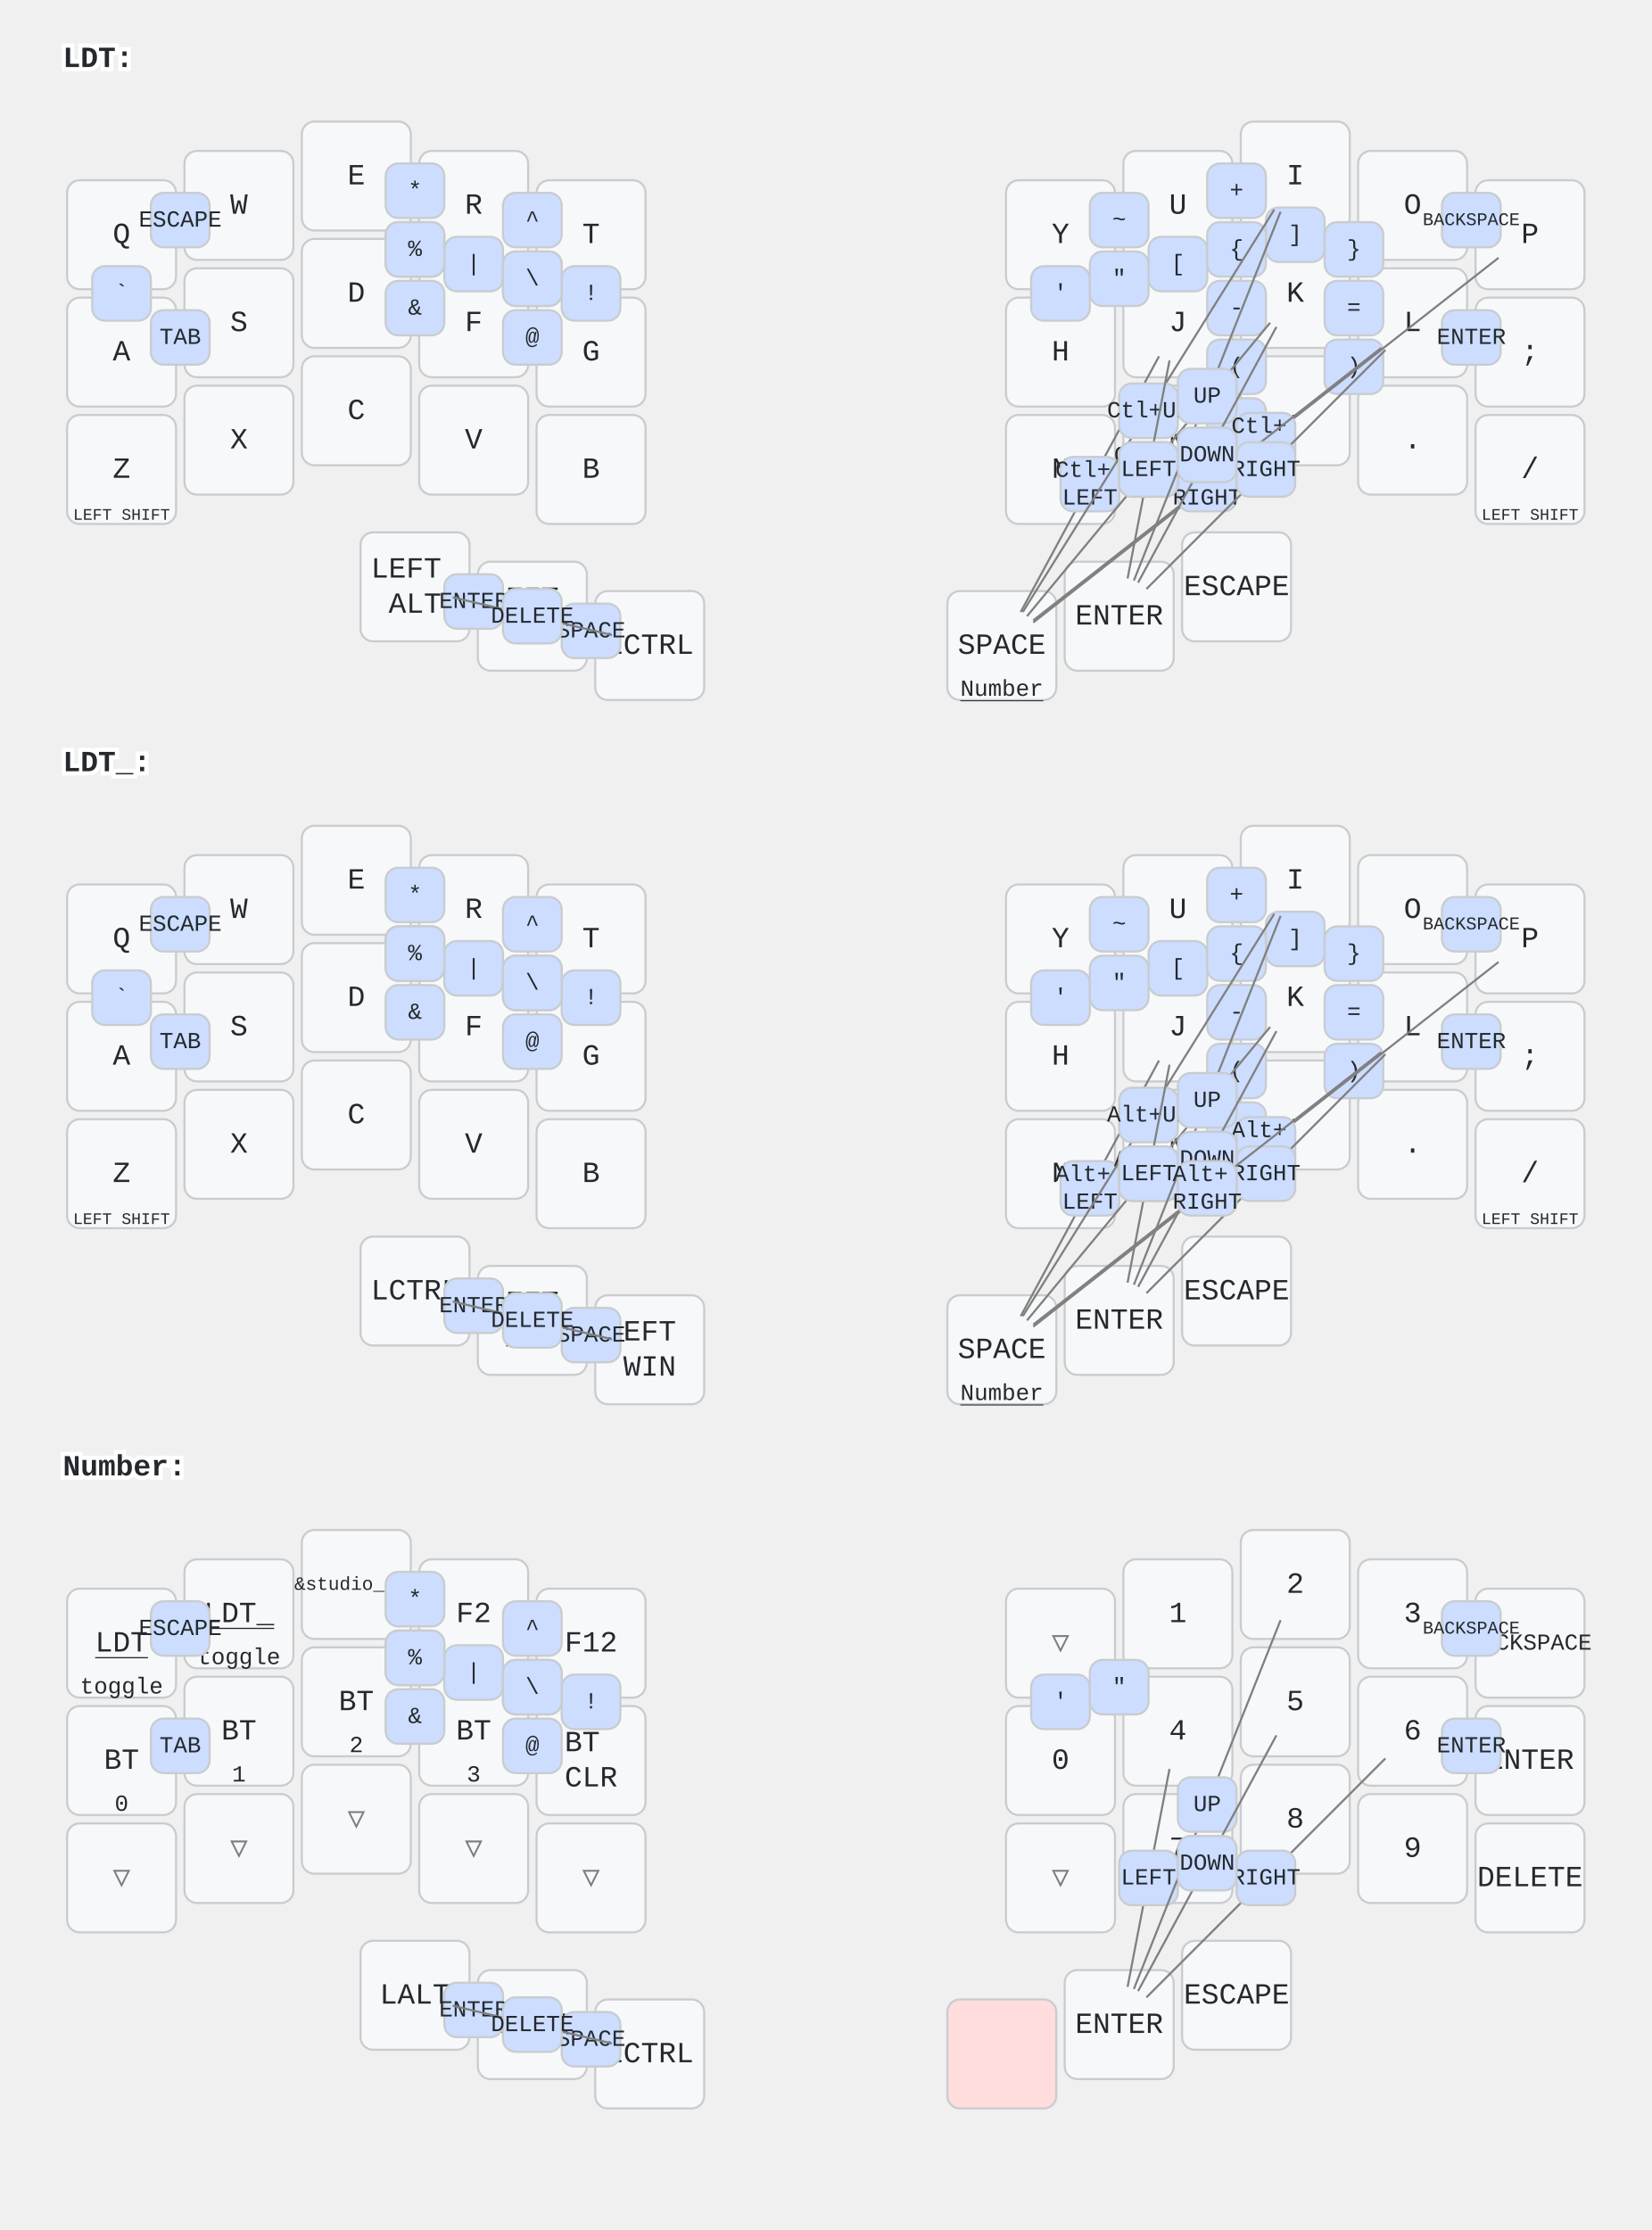
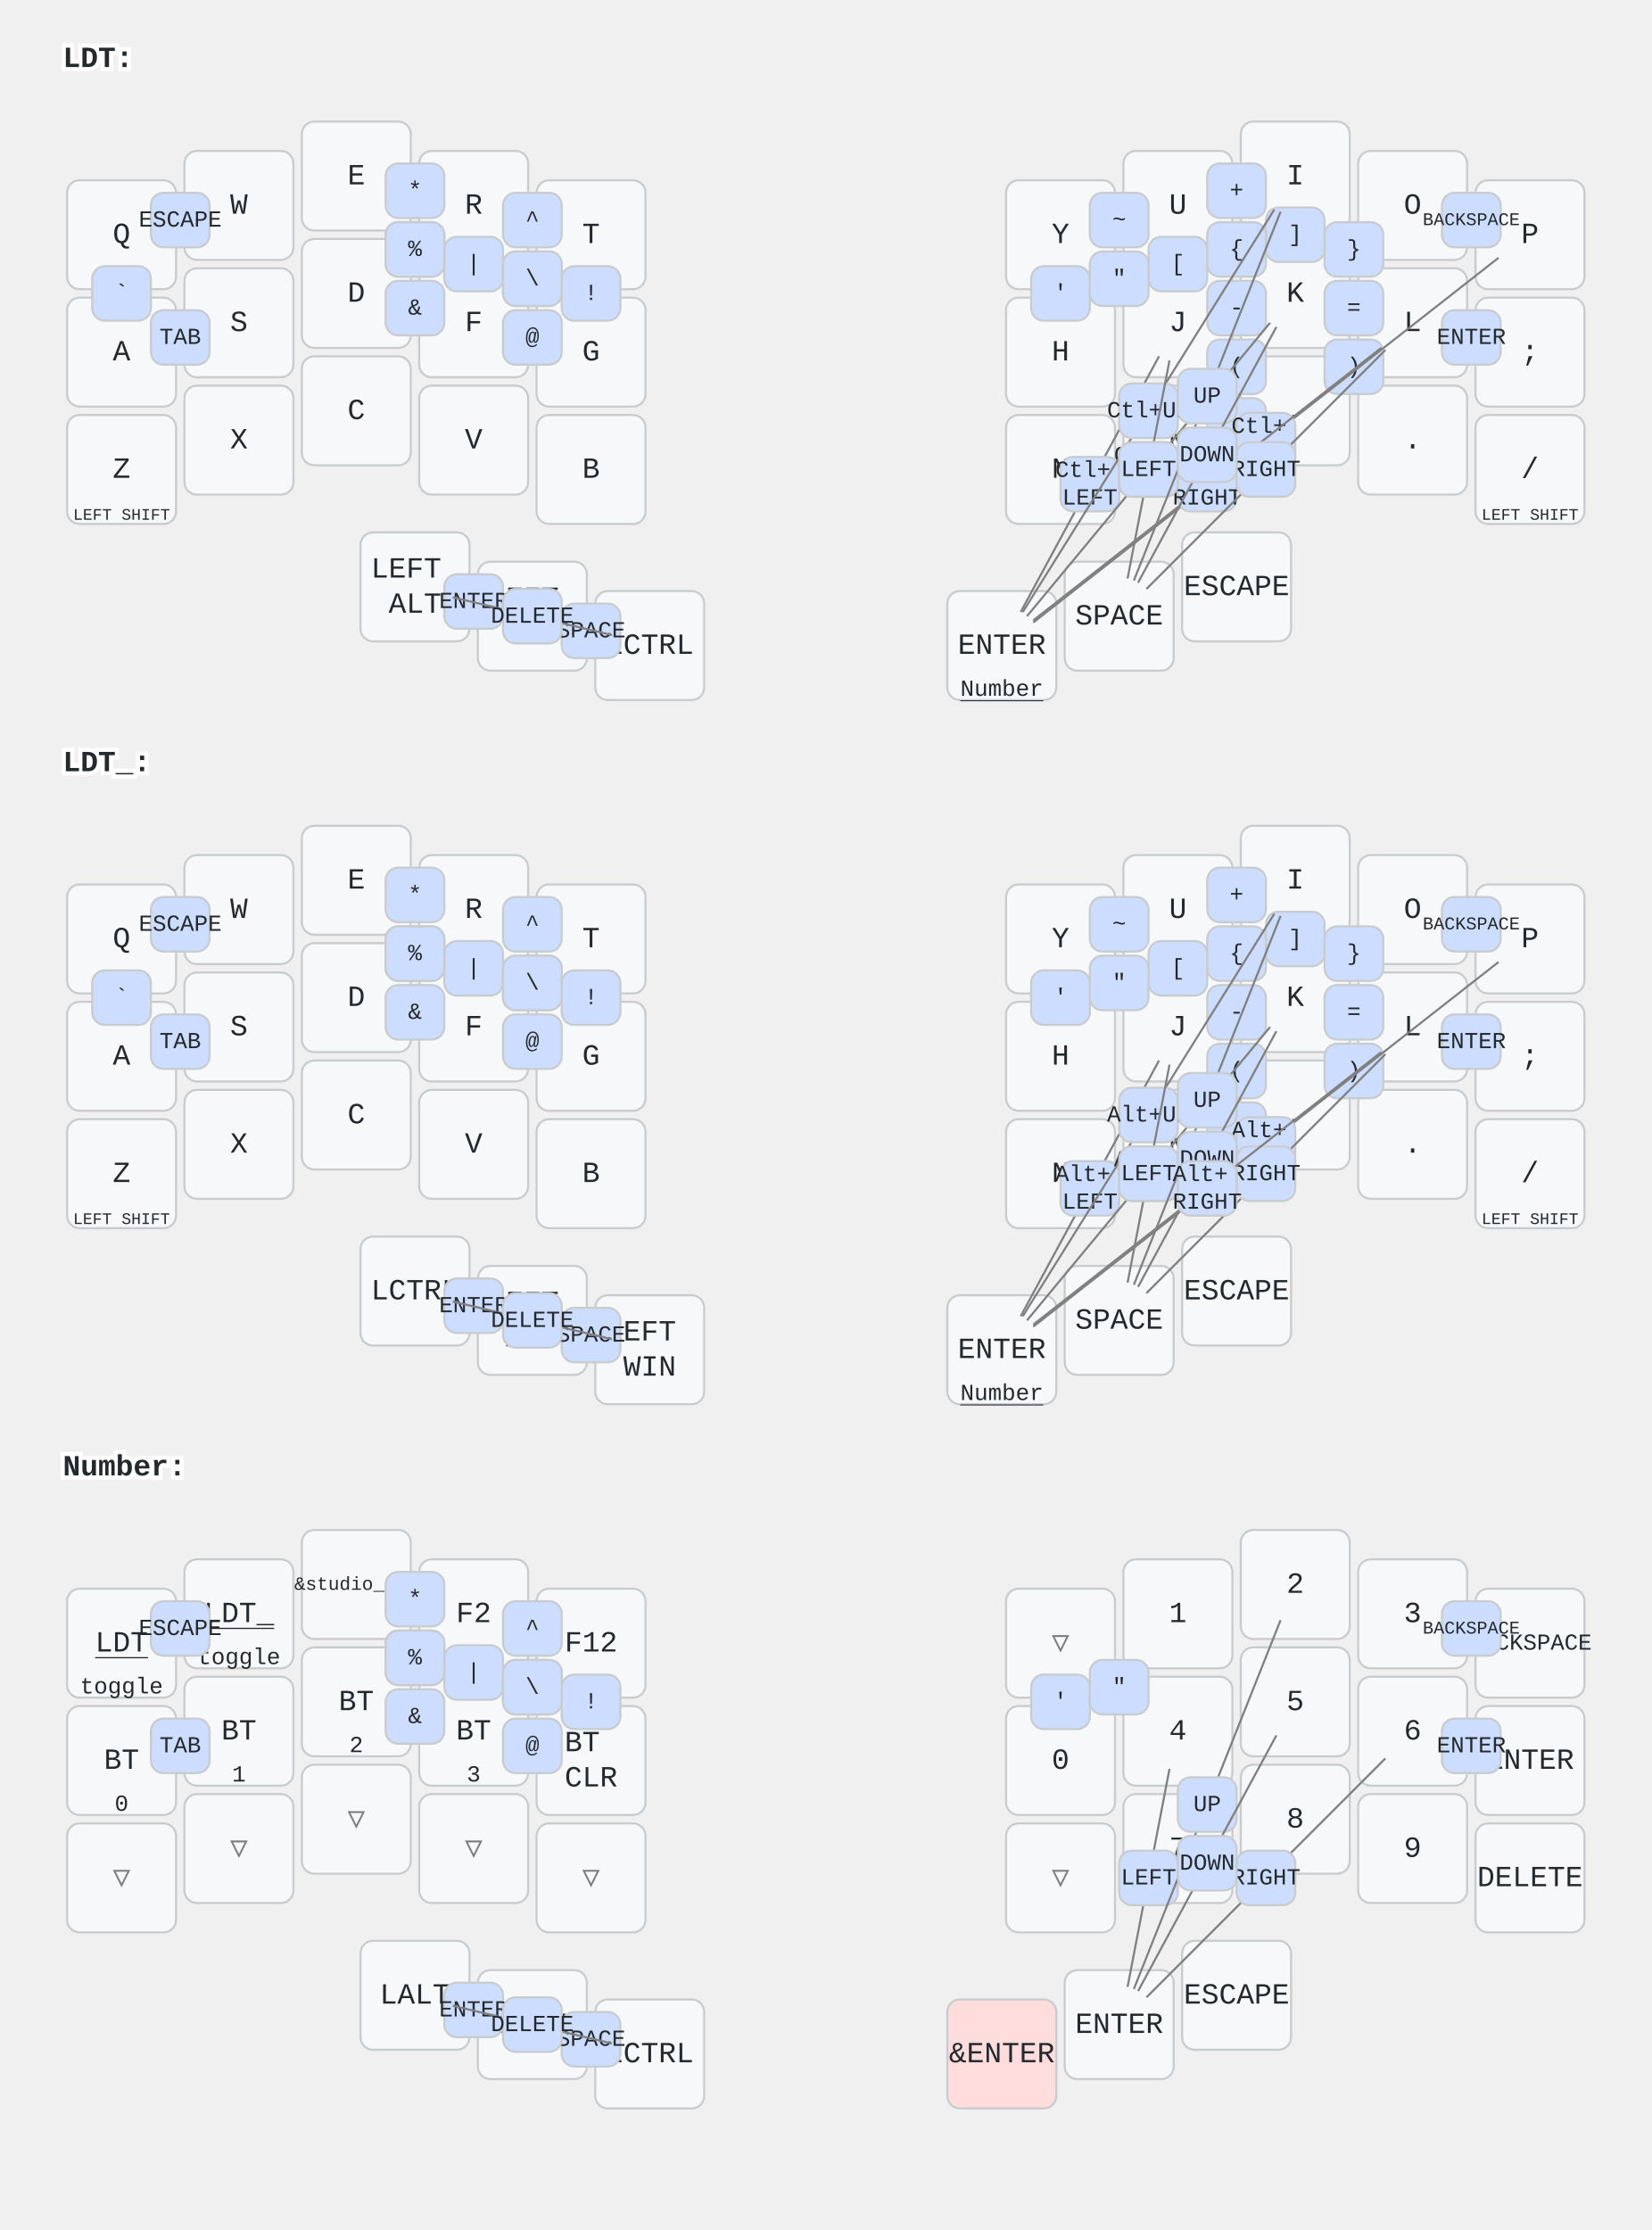
<svg xmlns="http://www.w3.org/2000/svg" width="788" height="1064" viewBox="0 0 788 1064" class="keymap">
  <style>/* inherit to force styles through use tags */
svg path {
    fill: inherit;
}

/* font and background color specifications */
svg.keymap {
    font-family: SFMono-Regular,Consolas,Liberation Mono,Menlo,monospace;
    font-size: 14px;
    font-kerning: normal;
    text-rendering: optimizeLegibility;
    fill: #24292e;
}

/* default key styling */
rect.key {
    fill: #f6f8fa;
}

rect.key, rect.combo {
    stroke: #c9cccf;
    stroke-width: 1;
}

/* default key side styling, only used is draw_key_sides is set */
rect.side {
    filter: brightness(90%);
}

/* color accent for combo boxes */
rect.combo, rect.combo-separate {
    fill: #cdf;
}

/* color accent for held keys */
rect.held, rect.combo.held {
    fill: #fdd;
}

/* color accent for ghost (optional) keys */
rect.ghost, rect.combo.ghost {
    stroke-dasharray: 4, 4;
    stroke-width: 2;
}

text {
    text-anchor: middle;
    dominant-baseline: middle;
}

/* styling for layer labels */
text.label {
    font-weight: bold;
    text-anchor: start;
    stroke: white;
    stroke-width: 4;
    paint-order: stroke;
}

/* styling for optional footer */
text.footer {
    text-anchor: end;
    dominant-baseline: auto;
    stroke: white;
    stroke-width: 4;
    paint-order: stroke;
}

/* styling for combo tap, and key non-tap label text */
text.combo, text.hold, text.shifted, text.left, text.right {
    font-size: 11px;
}

text.hold {
    text-anchor: middle;
    dominant-baseline: auto;
}

text.shifted {
    text-anchor: middle;
    dominant-baseline: hanging;
}

text.left {
    text-anchor: start;
}

text.right {
    text-anchor: end;
}

text.layer-activator {
    text-decoration: underline;
}

/* styling for hold/shifted label text in combo box */
text.combo.hold, text.combo.shifted, text.combo.left, text.combo.right {
    font-size: 8px;
}

/* lighter symbol for transparent keys */
text.trans {
    fill: #7b7e81;
}

/* styling for combo dendrons */
path.combo {
    stroke-width: 1;
    stroke: gray;
    fill: none;
}

/* Start Tabler Icons Cleanup */
/* cannot use height/width with glyphs */
.icon-tabler &gt; path {
    fill: inherit;
    stroke: inherit;
    stroke-width: 2;
}
/* hide tabler's default box */
.icon-tabler &gt; path[stroke="none"][fill="none"] {
    visibility: hidden;
}
/* End Tabler Icons Cleanup */
</style>
  <g transform="translate(30, 0)" class="layer-LDT">
    <text x="0" y="28" class="label" id="LDT">LDT:</text>
    <g transform="translate(0, 56)">
      <g transform="translate(28, 56)" class="key keypos-0">
        <rect rx="6" ry="6" x="-26" y="-26" width="52" height="52" class="key" />
        <text x="0" y="0" class="key tap">Q</text>
      </g>
      <g transform="translate(84, 42)" class="key keypos-1">
        <rect rx="6" ry="6" x="-26" y="-26" width="52" height="52" class="key" />
        <text x="0" y="0" class="key tap">W</text>
      </g>
      <g transform="translate(140, 28)" class="key keypos-2">
        <rect rx="6" ry="6" x="-26" y="-26" width="52" height="52" class="key" />
        <text x="0" y="0" class="key tap">E</text>
      </g>
      <g transform="translate(196, 42)" class="key keypos-3">
        <rect rx="6" ry="6" x="-26" y="-26" width="52" height="52" class="key" />
        <text x="0" y="0" class="key tap">R</text>
      </g>
      <g transform="translate(252, 56)" class="key keypos-4">
        <rect rx="6" ry="6" x="-26" y="-26" width="52" height="52" class="key" />
        <text x="0" y="0" class="key tap">T</text>
      </g>
      <g transform="translate(476, 56)" class="key keypos-5">
        <rect rx="6" ry="6" x="-26" y="-26" width="52" height="52" class="key" />
        <text x="0" y="0" class="key tap">Y</text>
      </g>
      <g transform="translate(532, 42)" class="key keypos-6">
        <rect rx="6" ry="6" x="-26" y="-26" width="52" height="52" class="key" />
        <text x="0" y="0" class="key tap">U</text>
      </g>
      <g transform="translate(588, 28)" class="key keypos-7">
        <rect rx="6" ry="6" x="-26" y="-26" width="52" height="52" class="key" />
        <text x="0" y="0" class="key tap">I</text>
      </g>
      <g transform="translate(644, 42)" class="key keypos-8">
        <rect rx="6" ry="6" x="-26" y="-26" width="52" height="52" class="key" />
        <text x="0" y="0" class="key tap">O</text>
      </g>
      <g transform="translate(700, 56)" class="key keypos-9">
        <rect rx="6" ry="6" x="-26" y="-26" width="52" height="52" class="key" />
        <text x="0" y="0" class="key tap">P</text>
      </g>
      <g transform="translate(28, 112)" class="key keypos-10">
        <rect rx="6" ry="6" x="-26" y="-26" width="52" height="52" class="key" />
        <text x="0" y="0" class="key tap">A</text>
      </g>
      <g transform="translate(84, 98)" class="key keypos-11">
        <rect rx="6" ry="6" x="-26" y="-26" width="52" height="52" class="key" />
        <text x="0" y="0" class="key tap">S</text>
      </g>
      <g transform="translate(140, 84)" class="key keypos-12">
        <rect rx="6" ry="6" x="-26" y="-26" width="52" height="52" class="key" />
        <text x="0" y="0" class="key tap">D</text>
      </g>
      <g transform="translate(196, 98)" class="key keypos-13">
        <rect rx="6" ry="6" x="-26" y="-26" width="52" height="52" class="key" />
        <text x="0" y="0" class="key tap">F</text>
      </g>
      <g transform="translate(252, 112)" class="key keypos-14">
        <rect rx="6" ry="6" x="-26" y="-26" width="52" height="52" class="key" />
        <text x="0" y="0" class="key tap">G</text>
      </g>
      <g transform="translate(476, 112)" class="key keypos-15">
        <rect rx="6" ry="6" x="-26" y="-26" width="52" height="52" class="key" />
        <text x="0" y="0" class="key tap">H</text>
      </g>
      <g transform="translate(532, 98)" class="key keypos-16">
        <rect rx="6" ry="6" x="-26" y="-26" width="52" height="52" class="key" />
        <text x="0" y="0" class="key tap">J</text>
      </g>
      <g transform="translate(588, 84)" class="key keypos-17">
        <rect rx="6" ry="6" x="-26" y="-26" width="52" height="52" class="key" />
        <text x="0" y="0" class="key tap">K</text>
      </g>
      <g transform="translate(644, 98)" class="key keypos-18">
        <rect rx="6" ry="6" x="-26" y="-26" width="52" height="52" class="key" />
        <text x="0" y="0" class="key tap">L</text>
      </g>
      <g transform="translate(700, 112)" class="key keypos-19">
        <rect rx="6" ry="6" x="-26" y="-26" width="52" height="52" class="key" />
        <text x="0" y="0" class="key tap">;</text>
      </g>
      <g transform="translate(28, 168)" class="key keypos-20">
        <rect rx="6" ry="6" x="-26" y="-26" width="52" height="52" class="key" />
        <text x="0" y="0" class="key tap">Z</text>
        <text x="0" y="24" class="key hold">
          <tspan style="font-size: 70%">LEFT SHIFT</tspan>
        </text>
      </g>
      <g transform="translate(84, 154)" class="key keypos-21">
        <rect rx="6" ry="6" x="-26" y="-26" width="52" height="52" class="key" />
        <text x="0" y="0" class="key tap">X</text>
      </g>
      <g transform="translate(140, 140)" class="key keypos-22">
        <rect rx="6" ry="6" x="-26" y="-26" width="52" height="52" class="key" />
        <text x="0" y="0" class="key tap">C</text>
      </g>
      <g transform="translate(196, 154)" class="key keypos-23">
        <rect rx="6" ry="6" x="-26" y="-26" width="52" height="52" class="key" />
        <text x="0" y="0" class="key tap">V</text>
      </g>
      <g transform="translate(252, 168)" class="key keypos-24">
        <rect rx="6" ry="6" x="-26" y="-26" width="52" height="52" class="key" />
        <text x="0" y="0" class="key tap">B</text>
      </g>
      <g transform="translate(476, 168)" class="key keypos-25">
        <rect rx="6" ry="6" x="-26" y="-26" width="52" height="52" class="key" />
        <text x="0" y="0" class="key tap">N</text>
      </g>
      <g transform="translate(532, 154)" class="key keypos-26">
        <rect rx="6" ry="6" x="-26" y="-26" width="52" height="52" class="key" />
        <text x="0" y="0" class="key tap">M</text>
      </g>
      <g transform="translate(588, 140)" class="key keypos-27">
        <rect rx="6" ry="6" x="-26" y="-26" width="52" height="52" class="key" />
        <text x="0" y="0" class="key tap">,</text>
      </g>
      <g transform="translate(644, 154)" class="key keypos-28">
        <rect rx="6" ry="6" x="-26" y="-26" width="52" height="52" class="key" />
        <text x="0" y="0" class="key tap">.</text>
      </g>
      <g transform="translate(700, 168)" class="key keypos-29">
        <rect rx="6" ry="6" x="-26" y="-26" width="52" height="52" class="key" />
        <text x="0" y="0" class="key tap">/</text>
        <text x="0" y="24" class="key hold">
          <tspan style="font-size: 70%">LEFT SHIFT</tspan>
        </text>
      </g>
      <g transform="translate(168, 224)" class="key keypos-30">
        <rect rx="6" ry="6" x="-26" y="-26" width="52" height="52" class="key" />
        <text x="0" y="0" class="key tap">
          <tspan x="0" dy="-0.6em">LEFT</tspan>
          <tspan x="0" dy="1.2em">ALT</tspan>
        </text>
      </g>
      <g transform="translate(224, 238)" class="key keypos-31">
        <rect rx="6" ry="6" x="-26" y="-26" width="52" height="52" class="key" />
        <text x="0" y="0" class="key tap">
          <tspan x="0" dy="-0.6em">LEFT</tspan>
          <tspan x="0" dy="1.2em">WIN</tspan>
        </text>
      </g>
      <g transform="translate(280, 252)" class="key keypos-32">
        <rect rx="6" ry="6" x="-26" y="-26" width="52" height="52" class="key" />
        <text x="0" y="0" class="key tap">LCTRL</text>
      </g>
      <g transform="translate(448, 252)" class="key keypos-33">
        <rect rx="6" ry="6" x="-26" y="-26" width="52" height="52" class="key" />
-         <text x="0" y="0" class="key tap">SPACE</text>
+         <text x="0" y="0" class="key tap">ENTER</text>
        <a href="#Number">
          <text x="0" y="24" class="key hold layer-activator">Number</text>
        </a>
      </g>
      <g transform="translate(504, 238)" class="key keypos-34">
        <rect rx="6" ry="6" x="-26" y="-26" width="52" height="52" class="key" />
-         <text x="0" y="0" class="key tap">ENTER</text>
+         <text x="0" y="0" class="key tap">SPACE</text>
      </g>
      <g transform="translate(560, 224)" class="key keypos-35">
        <rect rx="6" ry="6" x="-26" y="-26" width="52" height="52" class="key" />
        <text x="0" y="0" class="key tap">ESCAPE</text>
      </g>
      <g class="combo combopos-0">
        <rect rx="6" ry="6" x="182" y="218" width="28" height="26" class="combo" />
        <text x="196" y="231" class="combo tap">ENTER</text>
      </g>
      <g class="combo combopos-1">
        <rect rx="6" ry="6" x="238" y="232" width="28" height="26" class="combo" />
        <text x="252" y="245" class="combo tap">SPACE</text>
      </g>
      <g class="combo combopos-2">
        <path d="M224,238 l-38,-9" class="combo" />
        <path d="M224,238 l38,9" class="combo" />
        <rect rx="6" ry="6" x="210" y="225" width="28" height="26" class="combo" />
        <text x="224" y="238" class="combo tap">DELETE</text>
      </g>
      <g class="combo combopos-3">
        <rect rx="6" ry="6" x="518" y="57" width="28" height="26" class="combo" />
        <text x="532" y="70" class="combo tap">[</text>
      </g>
      <g class="combo combopos-4">
        <rect rx="6" ry="6" x="574" y="43" width="28" height="26" class="combo" />
        <text x="588" y="56" class="combo tap">]</text>
      </g>
      <g class="combo combopos-5">
        <rect rx="6" ry="6" x="546" y="50" width="28" height="26" class="combo" />
        <text x="560" y="63" class="combo tap">{</text>
      </g>
      <g class="combo combopos-6">
        <rect rx="6" ry="6" x="602" y="50" width="28" height="26" class="combo" />
        <text x="616" y="63" class="combo tap">}</text>
      </g>
      <g class="combo combopos-7">
        <rect rx="6" ry="6" x="546" y="106" width="28" height="26" class="combo" />
        <text x="560" y="119" class="combo tap">(</text>
      </g>
      <g class="combo combopos-8">
        <rect rx="6" ry="6" x="602" y="106" width="28" height="26" class="combo" />
        <text x="616" y="119" class="combo tap">)</text>
      </g>
      <g class="combo combopos-9">
        <rect rx="6" ry="6" x="14" y="71" width="28" height="26" class="combo" />
        <text x="28" y="84" class="combo tap">`</text>
      </g>
      <g class="combo combopos-10">
        <rect rx="6" ry="6" x="490" y="36" width="28" height="26" class="combo" />
        <text x="504" y="49" class="combo tap">~</text>
      </g>
      <g class="combo combopos-11">
        <rect rx="6" ry="6" x="546" y="22" width="28" height="26" class="combo" />
        <text x="560" y="35" class="combo tap">+</text>
      </g>
      <g class="combo combopos-12">
        <rect rx="6" ry="6" x="546" y="78" width="28" height="26" class="combo" />
        <text x="560" y="91" class="combo tap">-</text>
      </g>
      <g class="combo combopos-13">
        <rect rx="6" ry="6" x="546" y="134" width="28" height="26" class="combo" />
        <text x="560" y="147" class="combo tap">_</text>
      </g>
      <g class="combo combopos-14">
        <rect rx="6" ry="6" x="602" y="78" width="28" height="26" class="combo" />
        <text x="616" y="91" class="combo tap">=</text>
      </g>
      <g class="combo combopos-15">
        <rect rx="6" ry="6" x="238" y="71" width="28" height="26" class="combo" />
        <text x="252" y="84" class="combo tap">!</text>
      </g>
      <g class="combo combopos-16">
        <rect rx="6" ry="6" x="182" y="57" width="28" height="26" class="combo" />
        <text x="196" y="70" class="combo tap">|</text>
      </g>
      <g class="combo combopos-17">
        <rect rx="6" ry="6" x="154" y="50" width="28" height="26" class="combo" />
        <text x="168" y="63" class="combo tap">$</text>
      </g>
      <g class="combo combopos-18">
        <rect rx="6" ry="6" x="154" y="50" width="28" height="26" class="combo" />
        <text x="168" y="63" class="combo tap">%</text>
      </g>
      <g class="combo combopos-19">
        <rect rx="6" ry="6" x="154" y="22" width="28" height="26" class="combo" />
        <text x="168" y="35" class="combo tap">*</text>
      </g>
      <g class="combo combopos-20">
        <rect rx="6" ry="6" x="154" y="78" width="28" height="26" class="combo" />
        <text x="168" y="91" class="combo tap">&amp;</text>
      </g>
      <g class="combo combopos-21">
        <rect rx="6" ry="6" x="210" y="64" width="28" height="26" class="combo" />
        <text x="224" y="77" class="combo tap">#</text>
      </g>
      <g class="combo combopos-22">
        <rect rx="6" ry="6" x="210" y="64" width="28" height="26" class="combo" />
        <text x="224" y="77" class="combo tap">\</text>
      </g>
      <g class="combo combopos-23">
        <rect rx="6" ry="6" x="210" y="36" width="28" height="26" class="combo" />
        <text x="224" y="49" class="combo tap">^</text>
      </g>
      <g class="combo combopos-24">
        <rect rx="6" ry="6" x="210" y="92" width="28" height="26" class="combo" />
        <text x="224" y="105" class="combo tap">@</text>
      </g>
      <g class="combo combopos-25">
        <path d="M574,154 l-111,87" class="combo" />
        <path d="M574,154 l111,-87" class="combo" />
        <rect rx="6" ry="6" x="560" y="141" width="28" height="26" class="combo" />
        <text x="574" y="154" class="combo tap">
          <tspan x="574" dy="-0.6em">Ctl+</tspan>
          <tspan x="574" dy="1.2em">BSPC</tspan>
        </text>
      </g>
      <g class="combo combopos-26">
        <path d="M490,175 l-33,61" class="combo" />
        <path d="M490,175 l33,-61" class="combo" />
        <rect rx="6" ry="6" x="476" y="162" width="28" height="26" class="combo" />
        <text x="490" y="175" class="combo tap">
          <tspan x="490" dy="-0.6em">Ctl+</tspan>
          <tspan x="490" dy="1.2em">LEFT</tspan>
        </text>
      </g>
      <g class="combo combopos-27">
        <path d="M518,168 l-58,70" class="combo" />
        <path d="M518,168 l58,-70" class="combo" />
        <rect rx="6" ry="6" x="504" y="155" width="28" height="26" class="combo" />
        <text x="518" y="168" class="combo tap">
          <tspan x="518" dy="-0.6em">Ctl+</tspan>
          <tspan x="518" dy="1.2em">DOWN</tspan>
        </text>
      </g>
      <g class="combo combopos-28">
        <path d="M546,175 l-83,65" class="combo" />
        <path d="M546,175 l83,-65" class="combo" />
        <rect rx="6" ry="6" x="532" y="162" width="28" height="26" class="combo" />
        <text x="546" y="175" class="combo tap">
          <tspan x="546" dy="-0.6em">Ctl+</tspan>
          <tspan x="546" dy="1.2em">RIGHT</tspan>
        </text>
      </g>
      <g class="combo combopos-29">
        <path d="M518,140 l-60,96" class="combo" />
        <path d="M518,140 l60,-96" class="combo" />
        <rect rx="6" ry="6" x="504" y="127" width="28" height="26" class="combo" />
        <text x="518" y="140" class="combo tap">Ctl+UP</text>
      </g>
      <g class="combo combopos-30">
        <path d="M518,168 l-10,52" class="combo" />
        <path d="M518,168 l10,-52" class="combo" />
        <rect rx="6" ry="6" x="504" y="155" width="28" height="26" class="combo" />
        <text x="518" y="168" class="combo tap">LEFT</text>
      </g>
      <g class="combo combopos-31">
        <path d="M574,168 l-57,57" class="combo" />
        <path d="M574,168 l57,-57" class="combo" />
        <rect rx="6" ry="6" x="560" y="155" width="28" height="26" class="combo" />
        <text x="574" y="168" class="combo tap">RIGHT</text>
      </g>
      <g class="combo combopos-32">
        <path d="M546,133 l-35,88" class="combo" />
        <path d="M546,133 l35,-88" class="combo" />
        <rect rx="6" ry="6" x="532" y="120" width="28" height="26" class="combo" />
        <text x="546" y="133" class="combo tap">UP</text>
      </g>
      <g class="combo combopos-33">
        <path d="M546,161 l-33,61" class="combo" />
        <path d="M546,161 l33,-61" class="combo" />
        <rect rx="6" ry="6" x="532" y="148" width="28" height="26" class="combo" />
        <text x="546" y="161" class="combo tap">DOWN</text>
      </g>
      <g class="combo combopos-34">
        <rect rx="6" ry="6" x="42" y="92" width="28" height="26" class="combo" />
        <text x="56" y="105" class="combo tap">TAB</text>
      </g>
      <g class="combo combopos-35">
        <rect rx="6" ry="6" x="42" y="36" width="28" height="26" class="combo" />
        <text x="56" y="49" class="combo tap">ESCAPE</text>
      </g>
      <g class="combo combopos-36">
        <rect rx="6" ry="6" x="658" y="36" width="28" height="26" class="combo" />
        <text x="672" y="49" class="combo tap">
          <tspan style="font-size: 78%">BACKSPACE</tspan>
        </text>
      </g>
      <g class="combo combopos-37">
        <rect rx="6" ry="6" x="658" y="92" width="28" height="26" class="combo" />
        <text x="672" y="105" class="combo tap">ENTER</text>
      </g>
      <g class="combo combopos-38">
        <rect rx="6" ry="6" x="462" y="71" width="28" height="26" class="combo" />
        <text x="476" y="84" class="combo tap">'</text>
      </g>
      <g class="combo combopos-39">
        <rect rx="6" ry="6" x="490" y="64" width="28" height="26" class="combo" />
        <text x="504" y="77" class="combo tap">"</text>
      </g>
    </g>
  </g>
  <g transform="translate(30, 336)" class="layer-LDT_">
    <text x="0" y="28" class="label" id="LDT_">LDT_:</text>
    <g transform="translate(0, 56)">
      <g transform="translate(28, 56)" class="key keypos-0">
        <rect rx="6" ry="6" x="-26" y="-26" width="52" height="52" class="key" />
        <text x="0" y="0" class="key tap">Q</text>
      </g>
      <g transform="translate(84, 42)" class="key keypos-1">
        <rect rx="6" ry="6" x="-26" y="-26" width="52" height="52" class="key" />
        <text x="0" y="0" class="key tap">W</text>
      </g>
      <g transform="translate(140, 28)" class="key keypos-2">
        <rect rx="6" ry="6" x="-26" y="-26" width="52" height="52" class="key" />
        <text x="0" y="0" class="key tap">E</text>
      </g>
      <g transform="translate(196, 42)" class="key keypos-3">
        <rect rx="6" ry="6" x="-26" y="-26" width="52" height="52" class="key" />
        <text x="0" y="0" class="key tap">R</text>
      </g>
      <g transform="translate(252, 56)" class="key keypos-4">
        <rect rx="6" ry="6" x="-26" y="-26" width="52" height="52" class="key" />
        <text x="0" y="0" class="key tap">T</text>
      </g>
      <g transform="translate(476, 56)" class="key keypos-5">
        <rect rx="6" ry="6" x="-26" y="-26" width="52" height="52" class="key" />
        <text x="0" y="0" class="key tap">Y</text>
      </g>
      <g transform="translate(532, 42)" class="key keypos-6">
        <rect rx="6" ry="6" x="-26" y="-26" width="52" height="52" class="key" />
        <text x="0" y="0" class="key tap">U</text>
      </g>
      <g transform="translate(588, 28)" class="key keypos-7">
        <rect rx="6" ry="6" x="-26" y="-26" width="52" height="52" class="key" />
        <text x="0" y="0" class="key tap">I</text>
      </g>
      <g transform="translate(644, 42)" class="key keypos-8">
        <rect rx="6" ry="6" x="-26" y="-26" width="52" height="52" class="key" />
        <text x="0" y="0" class="key tap">O</text>
      </g>
      <g transform="translate(700, 56)" class="key keypos-9">
        <rect rx="6" ry="6" x="-26" y="-26" width="52" height="52" class="key" />
        <text x="0" y="0" class="key tap">P</text>
      </g>
      <g transform="translate(28, 112)" class="key keypos-10">
        <rect rx="6" ry="6" x="-26" y="-26" width="52" height="52" class="key" />
        <text x="0" y="0" class="key tap">A</text>
      </g>
      <g transform="translate(84, 98)" class="key keypos-11">
        <rect rx="6" ry="6" x="-26" y="-26" width="52" height="52" class="key" />
        <text x="0" y="0" class="key tap">S</text>
      </g>
      <g transform="translate(140, 84)" class="key keypos-12">
        <rect rx="6" ry="6" x="-26" y="-26" width="52" height="52" class="key" />
        <text x="0" y="0" class="key tap">D</text>
      </g>
      <g transform="translate(196, 98)" class="key keypos-13">
        <rect rx="6" ry="6" x="-26" y="-26" width="52" height="52" class="key" />
        <text x="0" y="0" class="key tap">F</text>
      </g>
      <g transform="translate(252, 112)" class="key keypos-14">
        <rect rx="6" ry="6" x="-26" y="-26" width="52" height="52" class="key" />
        <text x="0" y="0" class="key tap">G</text>
      </g>
      <g transform="translate(476, 112)" class="key keypos-15">
        <rect rx="6" ry="6" x="-26" y="-26" width="52" height="52" class="key" />
        <text x="0" y="0" class="key tap">H</text>
      </g>
      <g transform="translate(532, 98)" class="key keypos-16">
        <rect rx="6" ry="6" x="-26" y="-26" width="52" height="52" class="key" />
        <text x="0" y="0" class="key tap">J</text>
      </g>
      <g transform="translate(588, 84)" class="key keypos-17">
        <rect rx="6" ry="6" x="-26" y="-26" width="52" height="52" class="key" />
        <text x="0" y="0" class="key tap">K</text>
      </g>
      <g transform="translate(644, 98)" class="key keypos-18">
        <rect rx="6" ry="6" x="-26" y="-26" width="52" height="52" class="key" />
        <text x="0" y="0" class="key tap">L</text>
      </g>
      <g transform="translate(700, 112)" class="key keypos-19">
        <rect rx="6" ry="6" x="-26" y="-26" width="52" height="52" class="key" />
        <text x="0" y="0" class="key tap">;</text>
      </g>
      <g transform="translate(28, 168)" class="key keypos-20">
        <rect rx="6" ry="6" x="-26" y="-26" width="52" height="52" class="key" />
        <text x="0" y="0" class="key tap">Z</text>
        <text x="0" y="24" class="key hold">
          <tspan style="font-size: 70%">LEFT SHIFT</tspan>
        </text>
      </g>
      <g transform="translate(84, 154)" class="key keypos-21">
        <rect rx="6" ry="6" x="-26" y="-26" width="52" height="52" class="key" />
        <text x="0" y="0" class="key tap">X</text>
      </g>
      <g transform="translate(140, 140)" class="key keypos-22">
        <rect rx="6" ry="6" x="-26" y="-26" width="52" height="52" class="key" />
        <text x="0" y="0" class="key tap">C</text>
      </g>
      <g transform="translate(196, 154)" class="key keypos-23">
        <rect rx="6" ry="6" x="-26" y="-26" width="52" height="52" class="key" />
        <text x="0" y="0" class="key tap">V</text>
      </g>
      <g transform="translate(252, 168)" class="key keypos-24">
        <rect rx="6" ry="6" x="-26" y="-26" width="52" height="52" class="key" />
        <text x="0" y="0" class="key tap">B</text>
      </g>
      <g transform="translate(476, 168)" class="key keypos-25">
        <rect rx="6" ry="6" x="-26" y="-26" width="52" height="52" class="key" />
        <text x="0" y="0" class="key tap">N</text>
      </g>
      <g transform="translate(532, 154)" class="key keypos-26">
        <rect rx="6" ry="6" x="-26" y="-26" width="52" height="52" class="key" />
        <text x="0" y="0" class="key tap">M</text>
      </g>
      <g transform="translate(588, 140)" class="key keypos-27">
        <rect rx="6" ry="6" x="-26" y="-26" width="52" height="52" class="key" />
        <text x="0" y="0" class="key tap">,</text>
      </g>
      <g transform="translate(644, 154)" class="key keypos-28">
        <rect rx="6" ry="6" x="-26" y="-26" width="52" height="52" class="key" />
        <text x="0" y="0" class="key tap">.</text>
      </g>
      <g transform="translate(700, 168)" class="key keypos-29">
        <rect rx="6" ry="6" x="-26" y="-26" width="52" height="52" class="key" />
        <text x="0" y="0" class="key tap">/</text>
        <text x="0" y="24" class="key hold">
          <tspan style="font-size: 70%">LEFT SHIFT</tspan>
        </text>
      </g>
      <g transform="translate(168, 224)" class="key keypos-30">
        <rect rx="6" ry="6" x="-26" y="-26" width="52" height="52" class="key" />
        <text x="0" y="0" class="key tap">LCTRL</text>
      </g>
      <g transform="translate(224, 238)" class="key keypos-31">
        <rect rx="6" ry="6" x="-26" y="-26" width="52" height="52" class="key" />
        <text x="0" y="0" class="key tap">
          <tspan x="0" dy="-0.6em">LEFT</tspan>
          <tspan x="0" dy="1.2em">ALT</tspan>
        </text>
      </g>
      <g transform="translate(280, 252)" class="key keypos-32">
        <rect rx="6" ry="6" x="-26" y="-26" width="52" height="52" class="key" />
        <text x="0" y="0" class="key tap">
          <tspan x="0" dy="-0.6em">LEFT</tspan>
          <tspan x="0" dy="1.2em">WIN</tspan>
        </text>
      </g>
      <g transform="translate(448, 252)" class="key keypos-33">
        <rect rx="6" ry="6" x="-26" y="-26" width="52" height="52" class="key" />
-         <text x="0" y="0" class="key tap">SPACE</text>
+         <text x="0" y="0" class="key tap">ENTER</text>
        <a href="#Number">
          <text x="0" y="24" class="key hold layer-activator">Number</text>
        </a>
      </g>
      <g transform="translate(504, 238)" class="key keypos-34">
        <rect rx="6" ry="6" x="-26" y="-26" width="52" height="52" class="key" />
-         <text x="0" y="0" class="key tap">ENTER</text>
+         <text x="0" y="0" class="key tap">SPACE</text>
      </g>
      <g transform="translate(560, 224)" class="key keypos-35">
        <rect rx="6" ry="6" x="-26" y="-26" width="52" height="52" class="key" />
        <text x="0" y="0" class="key tap">ESCAPE</text>
      </g>
      <g class="combo combopos-0">
        <rect rx="6" ry="6" x="182" y="218" width="28" height="26" class="combo" />
        <text x="196" y="231" class="combo tap">ENTER</text>
      </g>
      <g class="combo combopos-1">
        <rect rx="6" ry="6" x="238" y="232" width="28" height="26" class="combo" />
        <text x="252" y="245" class="combo tap">SPACE</text>
      </g>
      <g class="combo combopos-2">
        <path d="M224,238 l-38,-9" class="combo" />
        <path d="M224,238 l38,9" class="combo" />
        <rect rx="6" ry="6" x="210" y="225" width="28" height="26" class="combo" />
        <text x="224" y="238" class="combo tap">DELETE</text>
      </g>
      <g class="combo combopos-3">
        <rect rx="6" ry="6" x="518" y="57" width="28" height="26" class="combo" />
        <text x="532" y="70" class="combo tap">[</text>
      </g>
      <g class="combo combopos-4">
        <rect rx="6" ry="6" x="574" y="43" width="28" height="26" class="combo" />
        <text x="588" y="56" class="combo tap">]</text>
      </g>
      <g class="combo combopos-5">
        <rect rx="6" ry="6" x="546" y="50" width="28" height="26" class="combo" />
        <text x="560" y="63" class="combo tap">{</text>
      </g>
      <g class="combo combopos-6">
        <rect rx="6" ry="6" x="602" y="50" width="28" height="26" class="combo" />
        <text x="616" y="63" class="combo tap">}</text>
      </g>
      <g class="combo combopos-7">
        <rect rx="6" ry="6" x="546" y="106" width="28" height="26" class="combo" />
        <text x="560" y="119" class="combo tap">(</text>
      </g>
      <g class="combo combopos-8">
        <rect rx="6" ry="6" x="602" y="106" width="28" height="26" class="combo" />
        <text x="616" y="119" class="combo tap">)</text>
      </g>
      <g class="combo combopos-9">
        <rect rx="6" ry="6" x="14" y="71" width="28" height="26" class="combo" />
        <text x="28" y="84" class="combo tap">`</text>
      </g>
      <g class="combo combopos-10">
        <rect rx="6" ry="6" x="490" y="36" width="28" height="26" class="combo" />
        <text x="504" y="49" class="combo tap">~</text>
      </g>
      <g class="combo combopos-11">
        <rect rx="6" ry="6" x="546" y="22" width="28" height="26" class="combo" />
        <text x="560" y="35" class="combo tap">+</text>
      </g>
      <g class="combo combopos-12">
        <rect rx="6" ry="6" x="546" y="78" width="28" height="26" class="combo" />
        <text x="560" y="91" class="combo tap">-</text>
      </g>
      <g class="combo combopos-13">
        <rect rx="6" ry="6" x="546" y="134" width="28" height="26" class="combo" />
        <text x="560" y="147" class="combo tap">_</text>
      </g>
      <g class="combo combopos-14">
        <rect rx="6" ry="6" x="602" y="78" width="28" height="26" class="combo" />
        <text x="616" y="91" class="combo tap">=</text>
      </g>
      <g class="combo combopos-15">
        <rect rx="6" ry="6" x="238" y="71" width="28" height="26" class="combo" />
        <text x="252" y="84" class="combo tap">!</text>
      </g>
      <g class="combo combopos-16">
        <rect rx="6" ry="6" x="182" y="57" width="28" height="26" class="combo" />
        <text x="196" y="70" class="combo tap">|</text>
      </g>
      <g class="combo combopos-17">
        <rect rx="6" ry="6" x="154" y="50" width="28" height="26" class="combo" />
        <text x="168" y="63" class="combo tap">$</text>
      </g>
      <g class="combo combopos-18">
        <rect rx="6" ry="6" x="154" y="50" width="28" height="26" class="combo" />
        <text x="168" y="63" class="combo tap">%</text>
      </g>
      <g class="combo combopos-19">
        <rect rx="6" ry="6" x="154" y="22" width="28" height="26" class="combo" />
        <text x="168" y="35" class="combo tap">*</text>
      </g>
      <g class="combo combopos-20">
        <rect rx="6" ry="6" x="154" y="78" width="28" height="26" class="combo" />
        <text x="168" y="91" class="combo tap">&amp;</text>
      </g>
      <g class="combo combopos-21">
        <rect rx="6" ry="6" x="210" y="64" width="28" height="26" class="combo" />
        <text x="224" y="77" class="combo tap">#</text>
      </g>
      <g class="combo combopos-22">
        <rect rx="6" ry="6" x="210" y="64" width="28" height="26" class="combo" />
        <text x="224" y="77" class="combo tap">\</text>
      </g>
      <g class="combo combopos-23">
        <rect rx="6" ry="6" x="210" y="36" width="28" height="26" class="combo" />
        <text x="224" y="49" class="combo tap">^</text>
      </g>
      <g class="combo combopos-24">
        <rect rx="6" ry="6" x="210" y="92" width="28" height="26" class="combo" />
        <text x="224" y="105" class="combo tap">@</text>
      </g>
      <g class="combo combopos-25">
        <path d="M574,154 l-111,87" class="combo" />
        <path d="M574,154 l111,-87" class="combo" />
        <rect rx="6" ry="6" x="560" y="141" width="28" height="26" class="combo" />
        <text x="574" y="154" class="combo tap">
          <tspan x="574" dy="-0.6em">Alt+</tspan>
          <tspan x="574" dy="1.2em">BSPC</tspan>
        </text>
      </g>
      <g class="combo combopos-26">
        <path d="M490,175 l-33,61" class="combo" />
        <path d="M490,175 l33,-61" class="combo" />
        <rect rx="6" ry="6" x="476" y="162" width="28" height="26" class="combo" />
        <text x="490" y="175" class="combo tap">
          <tspan x="490" dy="-0.6em">Alt+</tspan>
          <tspan x="490" dy="1.2em">LEFT</tspan>
        </text>
      </g>
      <g class="combo combopos-27">
        <path d="M518,168 l-58,70" class="combo" />
        <path d="M518,168 l58,-70" class="combo" />
        <rect rx="6" ry="6" x="504" y="155" width="28" height="26" class="combo" />
        <text x="518" y="168" class="combo tap">
          <tspan x="518" dy="-0.6em">Alt+</tspan>
          <tspan x="518" dy="1.2em">DOWN</tspan>
        </text>
      </g>
      <g class="combo combopos-28">
        <path d="M518,140 l-60,96" class="combo" />
        <path d="M518,140 l60,-96" class="combo" />
        <rect rx="6" ry="6" x="504" y="127" width="28" height="26" class="combo" />
        <text x="518" y="140" class="combo tap">Alt+UP</text>
      </g>
      <g class="combo combopos-29">
        <path d="M518,168 l-10,52" class="combo" />
        <path d="M518,168 l10,-52" class="combo" />
        <rect rx="6" ry="6" x="504" y="155" width="28" height="26" class="combo" />
        <text x="518" y="168" class="combo tap">LEFT</text>
      </g>
      <g class="combo combopos-30">
        <path d="M574,168 l-57,57" class="combo" />
        <path d="M574,168 l57,-57" class="combo" />
        <rect rx="6" ry="6" x="560" y="155" width="28" height="26" class="combo" />
        <text x="574" y="168" class="combo tap">RIGHT</text>
      </g>
      <g class="combo combopos-31">
        <path d="M546,133 l-35,88" class="combo" />
        <path d="M546,133 l35,-88" class="combo" />
        <rect rx="6" ry="6" x="532" y="120" width="28" height="26" class="combo" />
        <text x="546" y="133" class="combo tap">UP</text>
      </g>
      <g class="combo combopos-32">
        <path d="M546,161 l-33,61" class="combo" />
        <path d="M546,161 l33,-61" class="combo" />
        <rect rx="6" ry="6" x="532" y="148" width="28" height="26" class="combo" />
        <text x="546" y="161" class="combo tap">DOWN</text>
      </g>
      <g class="combo combopos-33">
        <rect rx="6" ry="6" x="42" y="92" width="28" height="26" class="combo" />
        <text x="56" y="105" class="combo tap">TAB</text>
      </g>
      <g class="combo combopos-34">
        <rect rx="6" ry="6" x="42" y="36" width="28" height="26" class="combo" />
        <text x="56" y="49" class="combo tap">ESCAPE</text>
      </g>
      <g class="combo combopos-35">
        <rect rx="6" ry="6" x="658" y="36" width="28" height="26" class="combo" />
        <text x="672" y="49" class="combo tap">
          <tspan style="font-size: 78%">BACKSPACE</tspan>
        </text>
      </g>
      <g class="combo combopos-36">
        <rect rx="6" ry="6" x="658" y="92" width="28" height="26" class="combo" />
        <text x="672" y="105" class="combo tap">ENTER</text>
      </g>
      <g class="combo combopos-37">
        <path d="M546,175 l-83,65" class="combo" />
        <path d="M546,175 l83,-65" class="combo" />
        <rect rx="6" ry="6" x="532" y="162" width="28" height="26" class="combo" />
        <text x="546" y="175" class="combo tap">
          <tspan x="546" dy="-0.6em">Alt+</tspan>
          <tspan x="546" dy="1.2em">RIGHT</tspan>
        </text>
      </g>
      <g class="combo combopos-38">
        <rect rx="6" ry="6" x="462" y="71" width="28" height="26" class="combo" />
        <text x="476" y="84" class="combo tap">'</text>
      </g>
      <g class="combo combopos-39">
        <rect rx="6" ry="6" x="490" y="64" width="28" height="26" class="combo" />
        <text x="504" y="77" class="combo tap">"</text>
      </g>
    </g>
  </g>
  <g transform="translate(30, 672)" class="layer-Number">
    <text x="0" y="28" class="label" id="Number">Number:</text>
    <g transform="translate(0, 56)">
      <g transform="translate(28, 56)" class="key keypos-0">
        <rect rx="6" ry="6" x="-26" y="-26" width="52" height="52" class="key" />
        <a href="#LDT">
          <text x="0" y="0" class="key tap layer-activator">LDT</text>
        </a>
        <text x="0" y="24" class="key hold">toggle</text>
      </g>
      <g transform="translate(84, 42)" class="key keypos-1">
        <rect rx="6" ry="6" x="-26" y="-26" width="52" height="52" class="key" />
        <a href="#LDT_">
          <text x="0" y="0" class="key tap layer-activator">LDT_</text>
        </a>
        <text x="0" y="24" class="key hold">toggle</text>
      </g>
      <g transform="translate(140, 28)" class="key keypos-2">
        <rect rx="6" ry="6" x="-26" y="-26" width="52" height="52" class="key" />
        <text x="0" y="0" class="key tap">
          <tspan style="font-size: 64%">&amp;studio_un…</tspan>
        </text>
      </g>
      <g transform="translate(196, 42)" class="key keypos-3">
        <rect rx="6" ry="6" x="-26" y="-26" width="52" height="52" class="key" />
        <text x="0" y="0" class="key tap">F2</text>
      </g>
      <g transform="translate(252, 56)" class="key keypos-4">
        <rect rx="6" ry="6" x="-26" y="-26" width="52" height="52" class="key" />
        <text x="0" y="0" class="key tap">F12</text>
      </g>
      <g transform="translate(476, 56)" class="key trans keypos-5">
        <rect rx="6" ry="6" x="-26" y="-26" width="52" height="52" class="key trans" />
        <text x="0" y="0" class="key trans tap">▽</text>
      </g>
      <g transform="translate(532, 42)" class="key keypos-6">
        <rect rx="6" ry="6" x="-26" y="-26" width="52" height="52" class="key" />
        <text x="0" y="0" class="key tap">1</text>
      </g>
      <g transform="translate(588, 28)" class="key keypos-7">
        <rect rx="6" ry="6" x="-26" y="-26" width="52" height="52" class="key" />
        <text x="0" y="0" class="key tap">2</text>
      </g>
      <g transform="translate(644, 42)" class="key keypos-8">
        <rect rx="6" ry="6" x="-26" y="-26" width="52" height="52" class="key" />
        <text x="0" y="0" class="key tap">3</text>
      </g>
      <g transform="translate(700, 56)" class="key keypos-9">
        <rect rx="6" ry="6" x="-26" y="-26" width="52" height="52" class="key" />
        <text x="0" y="0" class="key tap">
          <tspan style="font-size: 78%">BACKSPACE</tspan>
        </text>
      </g>
      <g transform="translate(28, 112)" class="key keypos-10">
        <rect rx="6" ry="6" x="-26" y="-26" width="52" height="52" class="key" />
        <text x="0" y="0" class="key tap">BT</text>
        <text x="0" y="24" class="key hold">0</text>
      </g>
      <g transform="translate(84, 98)" class="key keypos-11">
        <rect rx="6" ry="6" x="-26" y="-26" width="52" height="52" class="key" />
        <text x="0" y="0" class="key tap">BT</text>
        <text x="0" y="24" class="key hold">1</text>
      </g>
      <g transform="translate(140, 84)" class="key keypos-12">
        <rect rx="6" ry="6" x="-26" y="-26" width="52" height="52" class="key" />
        <text x="0" y="0" class="key tap">BT</text>
        <text x="0" y="24" class="key hold">2</text>
      </g>
      <g transform="translate(196, 98)" class="key keypos-13">
        <rect rx="6" ry="6" x="-26" y="-26" width="52" height="52" class="key" />
        <text x="0" y="0" class="key tap">BT</text>
        <text x="0" y="24" class="key hold">3</text>
      </g>
      <g transform="translate(252, 112)" class="key keypos-14">
        <rect rx="6" ry="6" x="-26" y="-26" width="52" height="52" class="key" />
        <text x="0" y="0" class="key tap">
          <tspan x="0" dy="-0.6em">BT</tspan>
          <tspan x="0" dy="1.2em">CLR</tspan>
        </text>
      </g>
      <g transform="translate(476, 112)" class="key keypos-15">
        <rect rx="6" ry="6" x="-26" y="-26" width="52" height="52" class="key" />
        <text x="0" y="0" class="key tap">0</text>
      </g>
      <g transform="translate(532, 98)" class="key keypos-16">
        <rect rx="6" ry="6" x="-26" y="-26" width="52" height="52" class="key" />
        <text x="0" y="0" class="key tap">4</text>
      </g>
      <g transform="translate(588, 84)" class="key keypos-17">
        <rect rx="6" ry="6" x="-26" y="-26" width="52" height="52" class="key" />
        <text x="0" y="0" class="key tap">5</text>
      </g>
      <g transform="translate(644, 98)" class="key keypos-18">
        <rect rx="6" ry="6" x="-26" y="-26" width="52" height="52" class="key" />
        <text x="0" y="0" class="key tap">6</text>
      </g>
      <g transform="translate(700, 112)" class="key keypos-19">
        <rect rx="6" ry="6" x="-26" y="-26" width="52" height="52" class="key" />
        <text x="0" y="0" class="key tap">ENTER</text>
      </g>
      <g transform="translate(28, 168)" class="key trans keypos-20">
        <rect rx="6" ry="6" x="-26" y="-26" width="52" height="52" class="key trans" />
        <text x="0" y="0" class="key trans tap">▽</text>
      </g>
      <g transform="translate(84, 154)" class="key trans keypos-21">
        <rect rx="6" ry="6" x="-26" y="-26" width="52" height="52" class="key trans" />
        <text x="0" y="0" class="key trans tap">▽</text>
      </g>
      <g transform="translate(140, 140)" class="key trans keypos-22">
        <rect rx="6" ry="6" x="-26" y="-26" width="52" height="52" class="key trans" />
        <text x="0" y="0" class="key trans tap">▽</text>
      </g>
      <g transform="translate(196, 154)" class="key trans keypos-23">
        <rect rx="6" ry="6" x="-26" y="-26" width="52" height="52" class="key trans" />
        <text x="0" y="0" class="key trans tap">▽</text>
      </g>
      <g transform="translate(252, 168)" class="key trans keypos-24">
        <rect rx="6" ry="6" x="-26" y="-26" width="52" height="52" class="key trans" />
        <text x="0" y="0" class="key trans tap">▽</text>
      </g>
      <g transform="translate(476, 168)" class="key trans keypos-25">
        <rect rx="6" ry="6" x="-26" y="-26" width="52" height="52" class="key trans" />
        <text x="0" y="0" class="key trans tap">▽</text>
      </g>
      <g transform="translate(532, 154)" class="key keypos-26">
        <rect rx="6" ry="6" x="-26" y="-26" width="52" height="52" class="key" />
        <text x="0" y="0" class="key tap">7</text>
      </g>
      <g transform="translate(588, 140)" class="key keypos-27">
        <rect rx="6" ry="6" x="-26" y="-26" width="52" height="52" class="key" />
        <text x="0" y="0" class="key tap">8</text>
      </g>
      <g transform="translate(644, 154)" class="key keypos-28">
        <rect rx="6" ry="6" x="-26" y="-26" width="52" height="52" class="key" />
        <text x="0" y="0" class="key tap">9</text>
      </g>
      <g transform="translate(700, 168)" class="key keypos-29">
        <rect rx="6" ry="6" x="-26" y="-26" width="52" height="52" class="key" />
        <text x="0" y="0" class="key tap">DELETE</text>
      </g>
      <g transform="translate(168, 224)" class="key keypos-30">
        <rect rx="6" ry="6" x="-26" y="-26" width="52" height="52" class="key" />
        <text x="0" y="0" class="key tap">LALT</text>
      </g>
      <g transform="translate(224, 238)" class="key keypos-31">
        <rect rx="6" ry="6" x="-26" y="-26" width="52" height="52" class="key" />
        <text x="0" y="0" class="key tap">LWIN</text>
      </g>
      <g transform="translate(280, 252)" class="key keypos-32">
        <rect rx="6" ry="6" x="-26" y="-26" width="52" height="52" class="key" />
        <text x="0" y="0" class="key tap">LCTRL</text>
      </g>
      <g transform="translate(448, 252)" class="key held keypos-33">
        <rect rx="6" ry="6" x="-26" y="-26" width="52" height="52" class="key held" />
+         <text x="0" y="0" class="key held tap">&amp;ENTER</text>
      </g>
      <g transform="translate(504, 238)" class="key keypos-34">
        <rect rx="6" ry="6" x="-26" y="-26" width="52" height="52" class="key" />
        <text x="0" y="0" class="key tap">ENTER</text>
      </g>
      <g transform="translate(560, 224)" class="key keypos-35">
        <rect rx="6" ry="6" x="-26" y="-26" width="52" height="52" class="key" />
        <text x="0" y="0" class="key tap">ESCAPE</text>
      </g>
      <g class="combo combopos-0">
        <rect rx="6" ry="6" x="182" y="218" width="28" height="26" class="combo" />
        <text x="196" y="231" class="combo tap">ENTER</text>
      </g>
      <g class="combo combopos-1">
        <rect rx="6" ry="6" x="238" y="232" width="28" height="26" class="combo" />
        <text x="252" y="245" class="combo tap">SPACE</text>
      </g>
      <g class="combo combopos-2">
        <path d="M224,238 l-38,-9" class="combo" />
        <path d="M224,238 l38,9" class="combo" />
        <rect rx="6" ry="6" x="210" y="225" width="28" height="26" class="combo" />
        <text x="224" y="238" class="combo tap">DELETE</text>
      </g>
      <g class="combo combopos-3">
        <rect rx="6" ry="6" x="238" y="71" width="28" height="26" class="combo" />
        <text x="252" y="84" class="combo tap">!</text>
      </g>
      <g class="combo combopos-4">
        <rect rx="6" ry="6" x="182" y="57" width="28" height="26" class="combo" />
        <text x="196" y="70" class="combo tap">|</text>
      </g>
      <g class="combo combopos-5">
        <rect rx="6" ry="6" x="154" y="50" width="28" height="26" class="combo" />
        <text x="168" y="63" class="combo tap">$</text>
      </g>
      <g class="combo combopos-6">
        <rect rx="6" ry="6" x="154" y="50" width="28" height="26" class="combo" />
        <text x="168" y="63" class="combo tap">%</text>
      </g>
      <g class="combo combopos-7">
        <rect rx="6" ry="6" x="154" y="22" width="28" height="26" class="combo" />
        <text x="168" y="35" class="combo tap">*</text>
      </g>
      <g class="combo combopos-8">
        <rect rx="6" ry="6" x="154" y="78" width="28" height="26" class="combo" />
        <text x="168" y="91" class="combo tap">&amp;</text>
      </g>
      <g class="combo combopos-9">
        <rect rx="6" ry="6" x="210" y="64" width="28" height="26" class="combo" />
        <text x="224" y="77" class="combo tap">#</text>
      </g>
      <g class="combo combopos-10">
        <rect rx="6" ry="6" x="210" y="64" width="28" height="26" class="combo" />
        <text x="224" y="77" class="combo tap">\</text>
      </g>
      <g class="combo combopos-11">
        <rect rx="6" ry="6" x="210" y="36" width="28" height="26" class="combo" />
        <text x="224" y="49" class="combo tap">^</text>
      </g>
      <g class="combo combopos-12">
        <rect rx="6" ry="6" x="210" y="92" width="28" height="26" class="combo" />
        <text x="224" y="105" class="combo tap">@</text>
      </g>
      <g class="combo combopos-13">
        <path d="M518,168 l-10,52" class="combo" />
        <path d="M518,168 l10,-52" class="combo" />
        <rect rx="6" ry="6" x="504" y="155" width="28" height="26" class="combo" />
        <text x="518" y="168" class="combo tap">LEFT</text>
      </g>
      <g class="combo combopos-14">
        <path d="M574,168 l-57,57" class="combo" />
        <path d="M574,168 l57,-57" class="combo" />
        <rect rx="6" ry="6" x="560" y="155" width="28" height="26" class="combo" />
        <text x="574" y="168" class="combo tap">RIGHT</text>
      </g>
      <g class="combo combopos-15">
        <path d="M546,133 l-35,88" class="combo" />
        <path d="M546,133 l35,-88" class="combo" />
        <rect rx="6" ry="6" x="532" y="120" width="28" height="26" class="combo" />
        <text x="546" y="133" class="combo tap">UP</text>
      </g>
      <g class="combo combopos-16">
        <path d="M546,161 l-33,61" class="combo" />
        <path d="M546,161 l33,-61" class="combo" />
        <rect rx="6" ry="6" x="532" y="148" width="28" height="26" class="combo" />
        <text x="546" y="161" class="combo tap">DOWN</text>
      </g>
      <g class="combo combopos-17">
        <rect rx="6" ry="6" x="42" y="92" width="28" height="26" class="combo" />
        <text x="56" y="105" class="combo tap">TAB</text>
      </g>
      <g class="combo combopos-18">
        <rect rx="6" ry="6" x="42" y="36" width="28" height="26" class="combo" />
        <text x="56" y="49" class="combo tap">ESCAPE</text>
      </g>
      <g class="combo combopos-19">
        <rect rx="6" ry="6" x="658" y="36" width="28" height="26" class="combo" />
        <text x="672" y="49" class="combo tap">
          <tspan style="font-size: 78%">BACKSPACE</tspan>
        </text>
      </g>
      <g class="combo combopos-20">
        <rect rx="6" ry="6" x="658" y="92" width="28" height="26" class="combo" />
        <text x="672" y="105" class="combo tap">ENTER</text>
      </g>
      <g class="combo combopos-21">
        <rect rx="6" ry="6" x="462" y="71" width="28" height="26" class="combo" />
        <text x="476" y="84" class="combo tap">'</text>
      </g>
      <g class="combo combopos-22">
        <rect rx="6" ry="6" x="490" y="64" width="28" height="26" class="combo" />
        <text x="504" y="77" class="combo tap">"</text>
      </g>
    </g>
  </g>
</svg>
